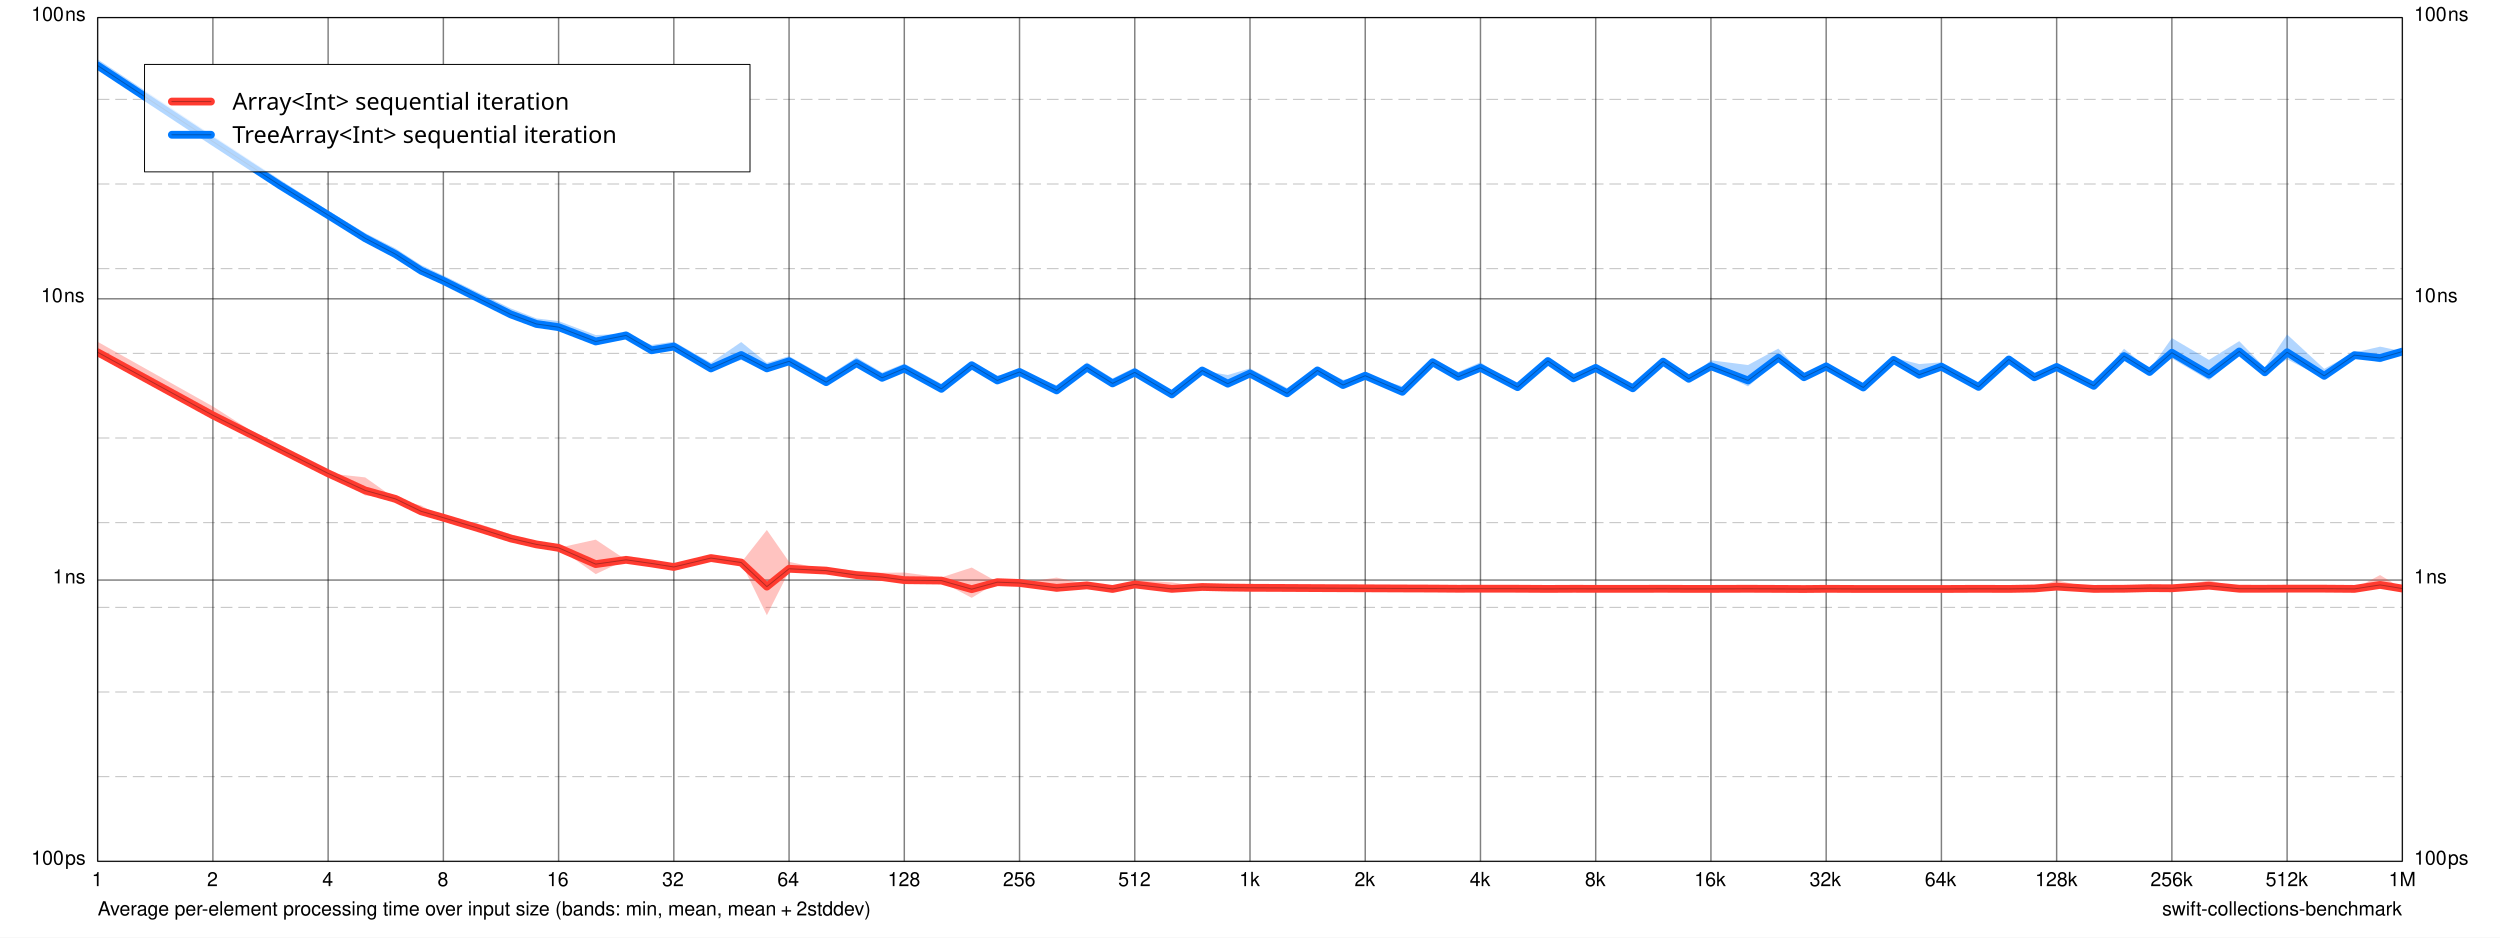
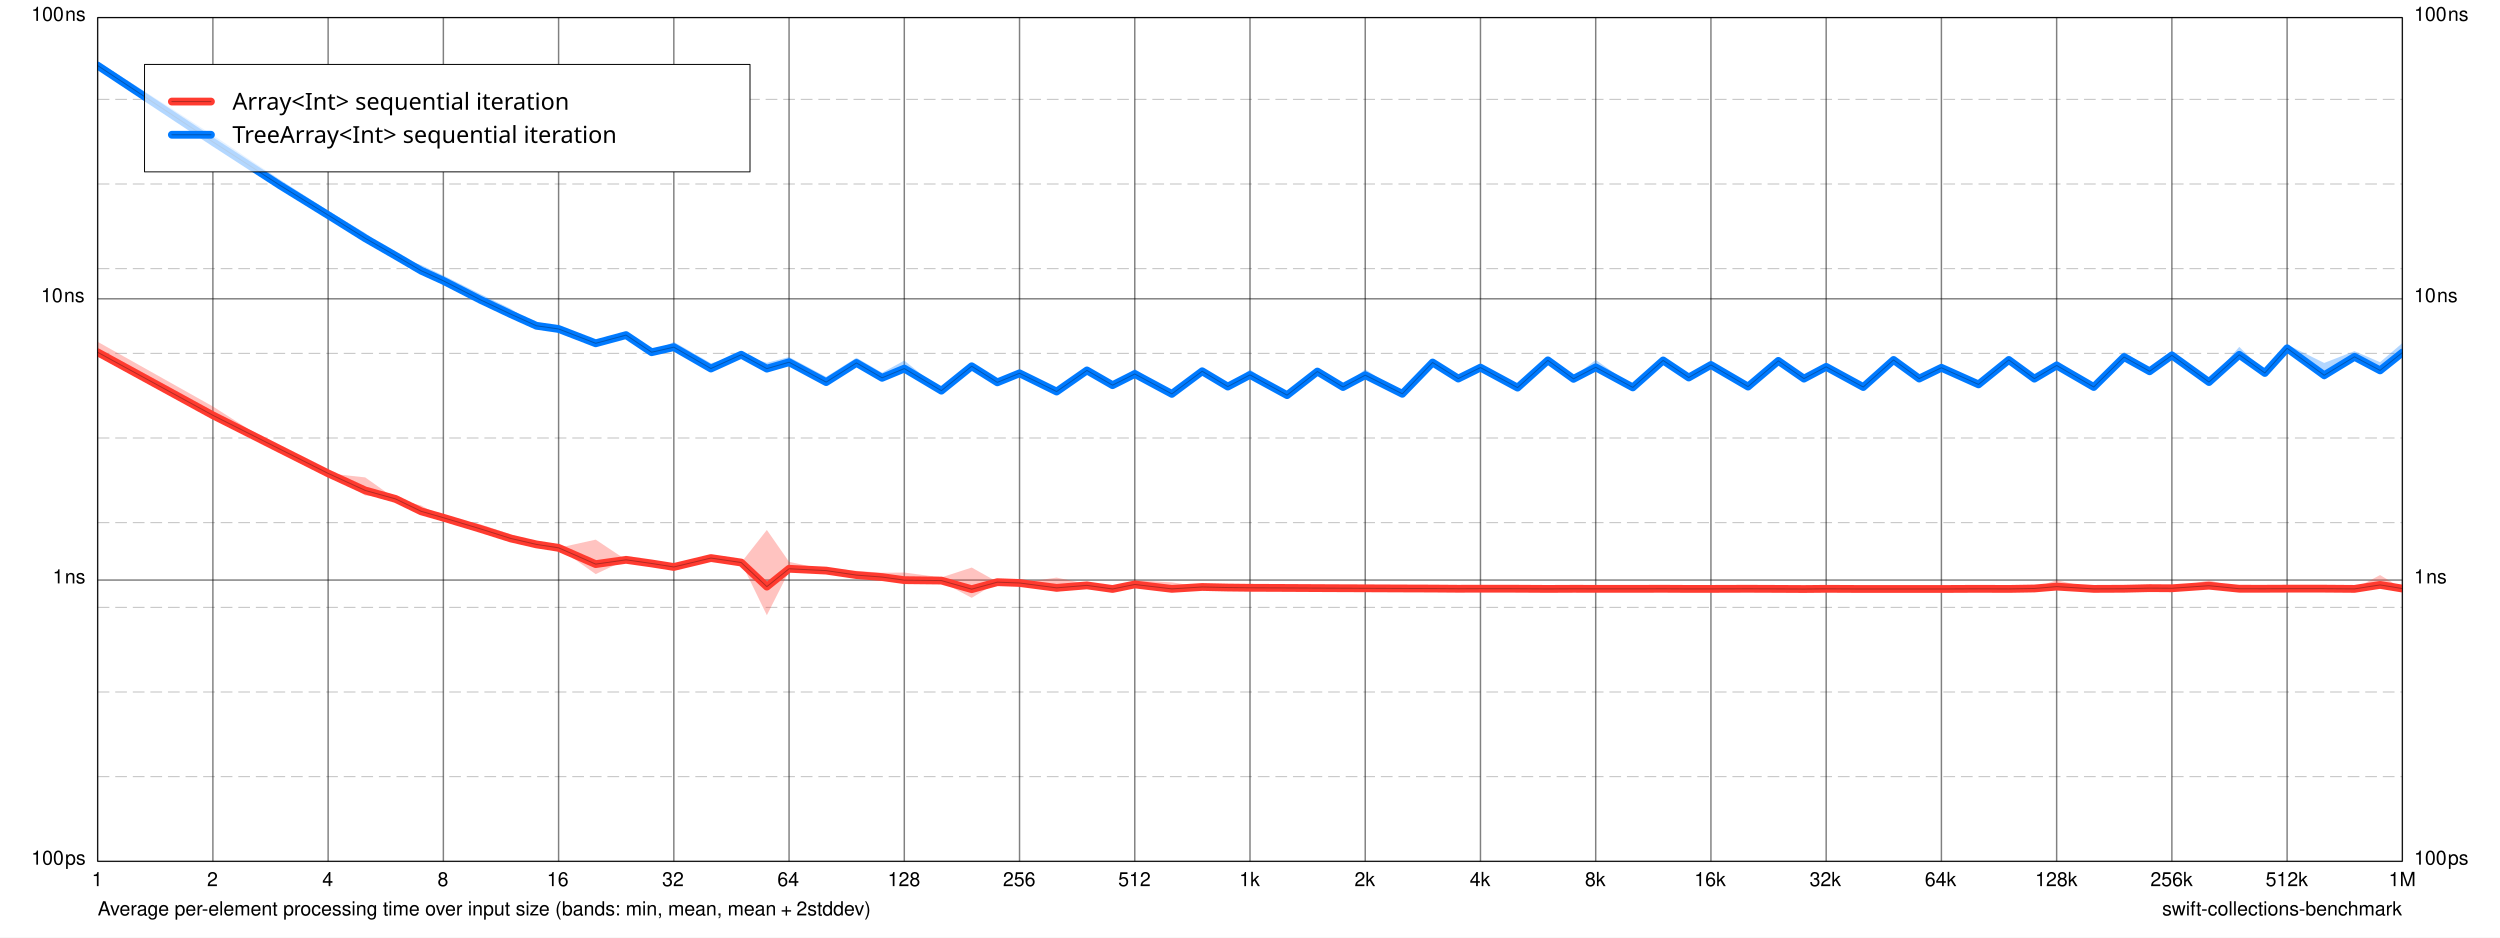
<svg xmlns="http://www.w3.org/2000/svg" xmlns:xlink="http://www.w3.org/1999/xlink" width="1280.0px" height="480.0px" viewBox="0.0 0.0 1280.0 480.0" version="1.1">
  <path d="M 0 0 L 0 480 L 1280 480 L 1280 0 z" fill="#FFFFFF" fill-opacity="1.0" stroke="none" />
  <text x="50" y="468.7" font-family="Helvetica" font-size="10" font-weight="normal" font-style="normal" fill="#000000" fill-opacity="1">Average per-element processing time over input size (bands: min, mean, mean + 2stddev)</text>
  <a xlink:href="https://github.com/apple/swift-collections-benchmark">
    <text x="1107" y="468.7" font-family="Helvetica" font-size="10" font-weight="normal" font-style="normal" fill="#000000" fill-opacity="1">swift-collections-benchmark</text>
  </a>
  <path d="M 50 9 L 50 441" fill="none" stroke-width="0.75" stroke="#000000" stroke-opacity="0.498" stroke-linecap="butt" stroke-linejoin="round" />
  <text x="47" y="453.7" font-family="Helvetica" font-size="10" font-weight="normal" font-style="normal" fill="#000000" fill-opacity="1">1</text>
  <path d="M 109 9 L 109 441" fill="none" stroke-width="0.75" stroke="#000000" stroke-opacity="0.498" stroke-linecap="butt" stroke-linejoin="round" />
  <text x="106" y="453.7" font-family="Helvetica" font-size="10" font-weight="normal" font-style="normal" fill="#000000" fill-opacity="1">2</text>
  <path d="M 168 9 L 168 441" fill="none" stroke-width="0.75" stroke="#000000" stroke-opacity="0.498" stroke-linecap="butt" stroke-linejoin="round" />
  <text x="165" y="453.7" font-family="Helvetica" font-size="10" font-weight="normal" font-style="normal" fill="#000000" fill-opacity="1">4</text>
  <path d="M 227 9 L 227 441" fill="none" stroke-width="0.75" stroke="#000000" stroke-opacity="0.498" stroke-linecap="butt" stroke-linejoin="round" />
  <text x="224" y="453.7" font-family="Helvetica" font-size="10" font-weight="normal" font-style="normal" fill="#000000" fill-opacity="1">8</text>
  <path d="M 286 9 L 286 441" fill="none" stroke-width="0.75" stroke="#000000" stroke-opacity="0.498" stroke-linecap="butt" stroke-linejoin="round" />
  <text x="280" y="453.7" font-family="Helvetica" font-size="10" font-weight="normal" font-style="normal" fill="#000000" fill-opacity="1">16</text>
  <path d="M 345 9 L 345 441" fill="none" stroke-width="0.75" stroke="#000000" stroke-opacity="0.498" stroke-linecap="butt" stroke-linejoin="round" />
  <text x="339" y="453.7" font-family="Helvetica" font-size="10" font-weight="normal" font-style="normal" fill="#000000" fill-opacity="1">32</text>
  <path d="M 404 9 L 404 441" fill="none" stroke-width="0.75" stroke="#000000" stroke-opacity="0.498" stroke-linecap="butt" stroke-linejoin="round" />
  <text x="398" y="453.7" font-family="Helvetica" font-size="10" font-weight="normal" font-style="normal" fill="#000000" fill-opacity="1">64</text>
  <path d="M 463 9 L 463 441" fill="none" stroke-width="0.75" stroke="#000000" stroke-opacity="0.498" stroke-linecap="butt" stroke-linejoin="round" />
  <text x="454.5" y="453.7" font-family="Helvetica" font-size="10" font-weight="normal" font-style="normal" fill="#000000" fill-opacity="1">128</text>
  <path d="M 522 9 L 522 441" fill="none" stroke-width="0.75" stroke="#000000" stroke-opacity="0.498" stroke-linecap="butt" stroke-linejoin="round" />
  <text x="513.5" y="453.7" font-family="Helvetica" font-size="10" font-weight="normal" font-style="normal" fill="#000000" fill-opacity="1">256</text>
  <path d="M 581 9 L 581 441" fill="none" stroke-width="0.75" stroke="#000000" stroke-opacity="0.498" stroke-linecap="butt" stroke-linejoin="round" />
  <text x="572.5" y="453.7" font-family="Helvetica" font-size="10" font-weight="normal" font-style="normal" fill="#000000" fill-opacity="1">512</text>
  <path d="M 640 9 L 640 441" fill="none" stroke-width="0.75" stroke="#000000" stroke-opacity="0.498" stroke-linecap="butt" stroke-linejoin="round" />
  <text x="634.5" y="453.7" font-family="Helvetica" font-size="10" font-weight="normal" font-style="normal" fill="#000000" fill-opacity="1">1k</text>
  <path d="M 699 9 L 699 441" fill="none" stroke-width="0.75" stroke="#000000" stroke-opacity="0.498" stroke-linecap="butt" stroke-linejoin="round" />
  <text x="693.5" y="453.7" font-family="Helvetica" font-size="10" font-weight="normal" font-style="normal" fill="#000000" fill-opacity="1">2k</text>
  <path d="M 758 9 L 758 441" fill="none" stroke-width="0.75" stroke="#000000" stroke-opacity="0.498" stroke-linecap="butt" stroke-linejoin="round" />
  <text x="752.5" y="453.7" font-family="Helvetica" font-size="10" font-weight="normal" font-style="normal" fill="#000000" fill-opacity="1">4k</text>
  <path d="M 817 9 L 817 441" fill="none" stroke-width="0.75" stroke="#000000" stroke-opacity="0.498" stroke-linecap="butt" stroke-linejoin="round" />
  <text x="811.5" y="453.7" font-family="Helvetica" font-size="10" font-weight="normal" font-style="normal" fill="#000000" fill-opacity="1">8k</text>
  <path d="M 876 9 L 876 441" fill="none" stroke-width="0.75" stroke="#000000" stroke-opacity="0.498" stroke-linecap="butt" stroke-linejoin="round" />
  <text x="867.5" y="453.7" font-family="Helvetica" font-size="10" font-weight="normal" font-style="normal" fill="#000000" fill-opacity="1">16k</text>
  <path d="M 935 9 L 935 441" fill="none" stroke-width="0.75" stroke="#000000" stroke-opacity="0.498" stroke-linecap="butt" stroke-linejoin="round" />
  <text x="926.5" y="453.7" font-family="Helvetica" font-size="10" font-weight="normal" font-style="normal" fill="#000000" fill-opacity="1">32k</text>
  <path d="M 994 9 L 994 441" fill="none" stroke-width="0.75" stroke="#000000" stroke-opacity="0.498" stroke-linecap="butt" stroke-linejoin="round" />
  <text x="985.5" y="453.7" font-family="Helvetica" font-size="10" font-weight="normal" font-style="normal" fill="#000000" fill-opacity="1">64k</text>
  <path d="M 1053 9 L 1053 441" fill="none" stroke-width="0.75" stroke="#000000" stroke-opacity="0.498" stroke-linecap="butt" stroke-linejoin="round" />
  <text x="1042" y="453.7" font-family="Helvetica" font-size="10" font-weight="normal" font-style="normal" fill="#000000" fill-opacity="1">128k</text>
  <path d="M 1112 9 L 1112 441" fill="none" stroke-width="0.75" stroke="#000000" stroke-opacity="0.498" stroke-linecap="butt" stroke-linejoin="round" />
  <text x="1101" y="453.7" font-family="Helvetica" font-size="10" font-weight="normal" font-style="normal" fill="#000000" fill-opacity="1">256k</text>
  <path d="M 1171 9 L 1171 441" fill="none" stroke-width="0.75" stroke="#000000" stroke-opacity="0.498" stroke-linecap="butt" stroke-linejoin="round" />
  <text x="1160" y="453.7" font-family="Helvetica" font-size="10" font-weight="normal" font-style="normal" fill="#000000" fill-opacity="1">512k</text>
  <path d="M 1230 9 L 1230 441" fill="none" stroke-width="0.75" stroke="#000000" stroke-opacity="0.498" stroke-linecap="butt" stroke-linejoin="round" />
  <text x="1223" y="453.7" font-family="Helvetica" font-size="10" font-weight="normal" font-style="normal" fill="#000000" fill-opacity="1">1M</text>
  <path d="M 50 441 L 1230 441" fill="none" stroke-width="0.75" stroke="#000000" stroke-opacity="0.498" stroke-linecap="butt" stroke-linejoin="round" />
  <text x="16" y="442.7" font-family="Helvetica" font-size="10" font-weight="normal" font-style="normal" fill="#000000" fill-opacity="1">100 ps</text>
  <text x="1236" y="442.7" font-family="Helvetica" font-size="10" font-weight="normal" font-style="normal" fill="#000000" fill-opacity="1">100 ps</text>
  <path d="M 50 297 L 1230 297" fill="none" stroke-width="0.75" stroke="#000000" stroke-opacity="0.498" stroke-linecap="butt" stroke-linejoin="round" />
  <text x="27" y="298.7" font-family="Helvetica" font-size="10" font-weight="normal" font-style="normal" fill="#000000" fill-opacity="1">1 ns</text>
  <text x="1236" y="298.7" font-family="Helvetica" font-size="10" font-weight="normal" font-style="normal" fill="#000000" fill-opacity="1">1 ns</text>
  <path d="M 50 153 L 1230 153" fill="none" stroke-width="0.75" stroke="#000000" stroke-opacity="0.498" stroke-linecap="butt" stroke-linejoin="round" />
  <text x="21" y="154.7" font-family="Helvetica" font-size="10" font-weight="normal" font-style="normal" fill="#000000" fill-opacity="1">10 ns</text>
  <text x="1236" y="154.7" font-family="Helvetica" font-size="10" font-weight="normal" font-style="normal" fill="#000000" fill-opacity="1">10 ns</text>
  <path d="M 50 9 L 1230 9" fill="none" stroke-width="0.75" stroke="#000000" stroke-opacity="0.498" stroke-linecap="butt" stroke-linejoin="round" />
  <text x="16" y="10.7" font-family="Helvetica" font-size="10" font-weight="normal" font-style="normal" fill="#000000" fill-opacity="1">100 ns</text>
  <text x="1236" y="10.7" font-family="Helvetica" font-size="10" font-weight="normal" font-style="normal" fill="#000000" fill-opacity="1">100 ns</text>
  <path d="M 50 397.65 L 1230 397.65" fill="none" stroke-width="0.5" stroke="#000000" stroke-opacity="0.259" stroke-linecap="butt" stroke-linejoin="round" stroke-dasharray="6 3" stroke-dashoffset="0" />
  <path d="M 50 354.3 L 1230 354.3" fill="none" stroke-width="0.5" stroke="#000000" stroke-opacity="0.259" stroke-linecap="butt" stroke-linejoin="round" stroke-dasharray="6 3" stroke-dashoffset="0" />
  <path d="M 50 310.96 L 1230 310.96" fill="none" stroke-width="0.5" stroke="#000000" stroke-opacity="0.259" stroke-linecap="butt" stroke-linejoin="round" stroke-dasharray="6 3" stroke-dashoffset="0" />
  <path d="M 50 267.61 L 1230 267.61" fill="none" stroke-width="0.5" stroke="#000000" stroke-opacity="0.259" stroke-linecap="butt" stroke-linejoin="round" stroke-dasharray="6 3" stroke-dashoffset="0" />
  <path d="M 50 224.26 L 1230 224.26" fill="none" stroke-width="0.5" stroke="#000000" stroke-opacity="0.259" stroke-linecap="butt" stroke-linejoin="round" stroke-dasharray="6 3" stroke-dashoffset="0" />
  <path d="M 50 180.91 L 1230 180.91" fill="none" stroke-width="0.5" stroke="#000000" stroke-opacity="0.259" stroke-linecap="butt" stroke-linejoin="round" stroke-dasharray="6 3" stroke-dashoffset="0" />
  <path d="M 50 137.56 L 1230 137.56" fill="none" stroke-width="0.5" stroke="#000000" stroke-opacity="0.259" stroke-linecap="butt" stroke-linejoin="round" stroke-dasharray="6 3" stroke-dashoffset="0" />
  <path d="M 50 94.213 L 1230 94.213" fill="none" stroke-width="0.5" stroke="#000000" stroke-opacity="0.259" stroke-linecap="butt" stroke-linejoin="round" stroke-dasharray="6 3" stroke-dashoffset="0" />
  <path d="M 50 50.865 L 1230 50.865" fill="none" stroke-width="0.5" stroke="#000000" stroke-opacity="0.259" stroke-linecap="butt" stroke-linejoin="round" stroke-dasharray="6 3" stroke-dashoffset="0" />
  <path d="M 74 33 L 74 88 L 384 88 L 384 33 z" fill="#FFFFFF" fill-opacity="1.0" stroke="none" />
  <clipPath id="clip-0">
    <path d="M 50 9 L 50 441 L 1230 441 L 1230 9 z" />
  </clipPath>
  <g clip-path="url(#clip-0)">
-     <path d="M 50 30.388L 109 69.482L 143.51 92.158L 168 107.86L 186.99 119.35L 202.51 127.23L 215.63 135.74L 227 141.07L 245.99 150.36L 261.51 157.92L 274.63 163.03L 286 164.4L 304.99 171.53L 320.51 170.9L 333.63 176.6L 345 174.95L 363.99 185.77L 379.51 175.13L 392.63 185.77L 404 182.36L 422.99 193.08L 438.51 183L 451.63 190.74L 463 186.16L 481.99 196.53L 497.51 185.42L 510.63 192.25L 522 190.39L 540.99 197.24L 556.51 185.55L 569.63 193.74L 581 188.15L 599.99 201.91L 615.51 189.69L 628.63 192L 640 188.61L 658.99 198.67L 674.51 188.12L 687.63 194.44L 699 192.33L 717.99 197.72L 733.51 183.58L 746.63 190.44L 758 185.5L 776.99 198.05L 792.51 184.65L 805.63 193.16L 817 187.52L 835.99 198.58L 851.51 184.91L 864.63 193.84L 876 184.46L 894.99 186.9L 910.51 178.47L 923.63 192.44L 935 185.28L 953.99 198.29L 969.51 183.1L 982.63 186.41L 994 185.5L 1013 197.55L 1028.5 182.47L 1041.6 191.28L 1053 186.2L 1072 197.27L 1087.5 178.55L 1100.6 189.28L 1112 173.08L 1131 184.27L 1146.5 174.66L 1159.6 188.23L 1171 171.25L 1190 188.83L 1205.5 180.49L 1218.6 177.48L 1230 179.86L 1230 180.08L 1218.6 185.49L 1205.5 182.32L 1190 193.75L 1171 183.94L 1159.6 191.49L 1146.5 181.94L 1131 194.67L 1112 183.49L 1100.6 190.87L 1087.5 183.72L 1072 197.65L 1053 188.48L 1041.6 193.88L 1028.5 184.64L 1013 198.28L 994 188.54L 982.63 193.91L 969.51 184.68L 953.99 198.42L 935 188.46L 923.63 193.4L 910.51 184.89L 894.99 197.85L 876 188.6L 864.63 193.96L 851.51 185.24L 835.99 198.88L 817 188.65L 805.63 193.94L 792.51 184.94L 776.99 198.27L 758 189.31L 746.63 193.86L 733.51 186.14L 717.99 201.65L 699 192.37L 687.63 198.13L 674.51 190.22L 658.99 202.37L 640 192.17L 628.63 198.09L 615.51 189.7L 599.99 201.92L 581 191.59L 569.63 197.23L 556.51 189.1L 540.99 200.86L 522 190.47L 510.63 195.72L 497.51 187.55L 481.99 200L 463 189.56L 451.63 194.42L 438.51 186.99L 422.99 196.61L 404 185.94L 392.63 189.65L 379.51 184.3L 363.99 189.68L 345 178.36L 333.63 180.34L 320.51 172.01L 304.99 176.06L 286 168.64L 274.63 166.91L 261.51 162.1L 245.99 154.32L 227 144.77L 215.63 139.65L 202.51 131.22L 186.99 122.96L 168 110.97L 143.51 96.048L 109 73.547L 50 34.749" fill="#007AFF" fill-opacity="0.302" stroke="none" />
+     <path d="M 50 31.434L 109 69.167L 143.51 92.158L 168 107.86L 186.99 119.35L 202.51 130.92L 215.63 135.75L 227 141.07L 245.99 150.62L 261.51 158.13L 274.63 166.46L 286 168.44L 304.99 175.51L 320.51 170.35L 333.63 180.34L 345 175.07L 363.99 185.98L 379.51 181.62L 392.63 185.78L 404 182.81L 422.99 192.96L 438.51 183.16L 451.63 190.85L 463 184.62L 481.99 199.97L 497.51 187.46L 510.63 195.73L 522 191.1L 540.99 199.53L 556.51 189.05L 569.63 197.09L 581 188.93L 599.99 200.93L 615.51 188.94L 628.63 197.9L 640 189.21L 658.99 202.3L 674.51 190.16L 687.63 197.95L 699 189.1L 717.99 201.33L 733.51 184.65L 746.63 193.62L 758 187.15L 776.99 198.15L 792.51 183.35L 805.63 193.08L 817 184.3L 835.99 197.62L 851.51 183.45L 864.63 192.59L 876 185.27L 894.99 196.97L 910.51 184.56L 923.63 193.65L 935 187.58L 953.99 197.41L 969.51 183.36L 982.63 193.38L 994 187.73L 1013 196.26L 1028.5 183.73L 1041.6 193.65L 1053 184.57L 1072 197.75L 1087.5 180.24L 1100.6 188.61L 1112 179.78L 1131 195.46L 1146.5 177.59L 1159.6 190.64L 1171 176.43L 1190 185.83L 1205.5 179.78L 1218.6 185.44L 1230 175.66L 1230 182.36L 1218.6 191.19L 1205.5 183.76L 1190 194.51L 1171 179.03L 1159.6 191.07L 1146.5 183.18L 1131 195.66L 1112 182.72L 1100.6 190.64L 1087.5 183.75L 1072 198.28L 1053 188.06L 1041.6 193.94L 1028.5 184.5L 1013 197L 994 188.51L 982.63 193.98L 969.51 184.64L 953.99 198.43L 935 187.91L 923.63 193.94L 910.51 184.85L 894.99 198.29L 876 187.43L 864.63 193.54L 851.51 184.94L 835.99 198.62L 817 189.44L 805.63 194.29L 792.51 184.93L 776.99 198.57L 758 188.58L 746.63 193.9L 733.51 185.95L 717.99 201.72L 699 193.18L 687.63 198.23L 674.51 190.25L 658.99 202.32L 640 192.95L 628.63 197.94L 615.51 190.5L 599.99 201.93L 581 192.41L 569.63 197.25L 556.51 189.87L 540.99 200.8L 522 191.14L 510.63 195.77L 497.51 187.55L 481.99 200.04L 463 190.23L 451.63 194.38L 438.51 186.8L 422.99 196.61L 404 186.43L 392.63 189.82L 379.51 181.62L 363.99 189.68L 345 178.73L 333.63 180.34L 320.51 172.01L 304.99 175.87L 286 168.44L 274.63 166.91L 261.51 161.85L 245.99 154.58L 227 144.77L 215.63 139.64L 202.51 130.92L 186.99 122.96L 168 110.97L 143.51 96.048L 109 73.917L 50 34.363" fill="#007AFF" fill-opacity="0.302" stroke="none" />
    <path d="M 50 175L 109 208.12L 143.51 230.06L 168 242.38L 186.99 244.43L 202.51 255.45L 215.63 258.85L 227 265.07L 245.99 268.45L 261.51 273.53L 274.63 278.73L 286 280.5L 304.99 276.29L 320.51 286.63L 333.63 288.49L 345 289.28L 363.99 285.72L 379.51 288.02L 392.63 271.33L 404 287.65L 422.99 291.73L 438.51 292.27L 451.63 293.25L 463 293.14L 481.99 295.65L 497.51 290.58L 510.63 297.9L 522 298.48L 540.99 295.73L 556.51 299.02L 569.63 301.35L 581 297.12L 599.99 298.17L 615.51 300.53L 628.63 300.38L 640 300.51L 658.99 300.81L 674.51 300.95L 687.63 301.01L 699 301.14L 717.99 301.18L 733.51 301.26L 746.63 301.17L 758 301.33L 776.99 301.38L 792.51 301.29L 805.63 301.46L 817 301.47L 835.99 301.48L 851.51 301.25L 864.63 301.49L 876 301.48L 894.99 301.32L 910.51 301.5L 923.63 301.44L 935 301.28L 953.99 301.38L 969.51 301.54L 982.63 301.54L 994 301.54L 1013 301.22L 1028.5 301.33L 1041.6 300.99L 1053 297.05L 1072 301.44L 1087.5 301.17L 1100.6 300.44L 1112 301.16L 1131 297.1L 1146.5 301.09L 1159.6 301.18L 1171 301L 1190 300.88L 1205.5 301.42L 1218.6 294.42L 1230 301.32L 1230 301.36L 1218.6 301.36L 1205.5 301.55L 1190 301.56L 1171 301.52L 1159.6 301.53L 1146.5 301.55L 1131 300.88L 1112 301.22L 1100.6 301.37L 1087.5 301.54L 1072 301.54L 1053 301.56L 1041.6 301.41L 1028.5 301.6L 1013 301.56L 994 301.57L 982.63 301.55L 969.51 301.55L 953.99 301.62L 935 301.53L 923.63 301.63L 910.51 301.51L 894.99 301.5L 876 301.52L 864.63 301.54L 851.51 301.51L 835.99 301.5L 817 301.49L 805.63 301.46L 792.51 301.6L 776.99 301.45L 758 301.43L 746.63 301.54L 733.51 301.36L 717.99 301.33L 699 301.24L 687.63 301.22L 674.51 301.16L 658.99 301.1L 640 301.1L 628.63 300.98L 615.51 300.53L 599.99 302.73L 581 300.01L 569.63 301.63L 556.51 299.96L 540.99 302.94L 522 298.48L 510.63 298.13L 497.51 306.1L 481.99 297.82L 463 298.48L 451.63 296.26L 438.51 295.23L 422.99 292.3L 404 292.52L 392.63 314.99L 379.51 288.02L 363.99 285.72L 345 290.65L 333.63 288.49L 320.51 286.63L 304.99 293.95L 286 280.5L 274.63 278.73L 261.51 276.48L 245.99 271.64L 227 265.07L 215.63 262.88L 202.51 255.45L 186.99 253.65L 168 242.38L 143.51 230.06L 109 214.34L 50 182.39" fill="#FF3B30" fill-opacity="0.302" stroke="none" />
-     <path d="M 50 33.58L 109 72.46L 143.51 95.008L 168 110.14L 186.99 122L 202.51 130.15L 215.63 138.6L 227 143.78L 245.99 153.26L 261.51 160.98L 274.63 165.87L 286 167.51L 304.99 174.84L 320.51 171.72L 333.63 179.34L 345 177.45L 363.99 188.64L 379.51 181.77L 392.63 188.61L 404 184.99L 422.99 195.67L 438.51 185.92L 451.63 193.44L 463 188.66L 481.99 199.08L 497.51 186.99L 510.63 194.8L 522 190.45L 540.99 199.89L 556.51 188.16L 569.63 196.3L 581 190.67L 599.99 201.92L 615.51 189.7L 628.63 196.44L 640 191.22L 658.99 201.38L 674.51 189.66L 687.63 197.14L 699 192.36L 717.99 200.6L 733.51 185.46L 746.63 192.95L 758 188.29L 776.99 198.22L 792.51 184.86L 805.63 193.73L 817 188.35L 835.99 198.8L 851.51 185.16L 864.63 193.93L 876 187.49L 894.99 194.8L 910.51 183.15L 923.63 193.14L 935 187.61L 953.99 198.39L 969.51 184.27L 982.63 191.86L 994 187.73L 1013 198.09L 1028.5 184.06L 1041.6 193.19L 1053 187.88L 1072 197.55L 1087.5 182.33L 1100.6 190.45L 1112 180.6L 1131 191.78L 1146.5 179.95L 1159.6 190.62L 1171 180.37L 1190 192.43L 1205.5 181.83L 1218.6 183.3L 1230 180.02" fill="none" stroke-width="4" stroke="#007AFF" stroke-opacity="1" stroke-linecap="round" stroke-linejoin="round" />
+     <path d="M 50 33.585L 109 72.641L 143.51 95.008L 168 110.14L 186.99 122L 202.51 130.92L 215.63 138.6L 227 143.78L 245.99 153.52L 261.51 160.86L 274.63 166.79L 286 168.44L 304.99 175.77L 320.51 171.57L 333.63 180.34L 345 177.75L 363.99 188.69L 379.51 181.62L 392.63 188.74L 404 185.46L 422.99 195.64L 438.51 185.83L 451.63 193.44L 463 188.71L 481.99 200.02L 497.51 187.53L 510.63 195.76L 522 191.13L 540.99 200.47L 556.51 189.66L 569.63 197.21L 581 191.48L 599.99 201.67L 615.51 190.09L 628.63 197.93L 640 191.95L 658.99 202.31L 674.51 190.23L 687.63 198.16L 699 192.09L 717.99 201.62L 733.51 185.61L 746.63 193.83L 758 188.21L 776.99 198.46L 792.51 184.51L 805.63 193.97L 817 188.06L 835.99 198.35L 851.51 184.55L 864.63 193.29L 876 186.86L 894.99 197.94L 910.51 184.77L 923.63 193.86L 935 187.82L 953.99 198.16L 969.51 184.3L 982.63 193.83L 994 188.3L 1013 196.81L 1028.5 184.3L 1041.6 193.87L 1053 187.13L 1072 198.14L 1087.5 182.81L 1100.6 190.1L 1112 181.94L 1131 195.61L 1146.5 181.67L 1159.6 190.96L 1171 178.34L 1190 192.13L 1205.5 182.7L 1218.6 189.64L 1230 180.54" fill="none" stroke-width="4" stroke="#007AFF" stroke-opacity="1" stroke-linecap="round" stroke-linejoin="round" />
    <path d="M 50 180.37L 109 212.65L 143.51 230.06L 168 242.38L 186.99 251.11L 202.51 255.45L 215.63 261.8L 227 265.07L 245.99 270.79L 261.51 275.7L 274.63 278.73L 286 280.5L 304.99 288.83L 320.51 286.63L 333.63 288.49L 345 290.29L 363.99 285.72L 379.51 288.02L 392.63 300.35L 404 291.21L 422.99 292.15L 438.51 294.45L 451.63 295.46L 463 297.04L 481.99 297.25L 497.51 301.66L 510.63 298.07L 522 298.48L 540.99 300.98L 556.51 299.71L 569.63 301.56L 581 299.24L 599.99 301.5L 615.51 300.53L 628.63 300.82L 640 300.95L 658.99 301.03L 674.51 301.11L 687.63 301.17L 699 301.21L 717.99 301.29L 733.51 301.34L 746.63 301.44L 758 301.4L 776.99 301.43L 792.51 301.52L 805.63 301.46L 817 301.48L 835.99 301.49L 851.51 301.45L 864.63 301.52L 876 301.51L 894.99 301.45L 910.51 301.51L 923.63 301.58L 935 301.47L 953.99 301.56L 969.51 301.55L 982.63 301.55L 994 301.56L 1013 301.47L 1028.5 301.53L 1041.6 301.3L 1053 300.35L 1072 301.51L 1087.5 301.44L 1100.6 301.12L 1112 301.2L 1131 299.87L 1146.5 301.43L 1159.6 301.44L 1171 301.39L 1190 301.39L 1205.5 301.51L 1218.6 299.47L 1230 301.35" fill="none" stroke-width="4" stroke="#FF3B30" stroke-opacity="1" stroke-linecap="round" stroke-linejoin="round" />
-     <path d="M 50 33.58L 109 72.46L 143.51 95.008L 168 110.14L 186.99 122L 202.51 130.15L 215.63 138.6L 227 143.78L 245.99 153.26L 261.51 160.98L 274.63 165.87L 286 167.51L 304.99 174.84L 320.51 171.72L 333.63 179.34L 345 177.45L 363.99 188.64L 379.51 181.77L 392.63 188.61L 404 184.99L 422.99 195.67L 438.51 185.92L 451.63 193.44L 463 188.66L 481.99 199.08L 497.51 186.99L 510.63 194.8L 522 190.45L 540.99 199.89L 556.51 188.16L 569.63 196.3L 581 190.67L 599.99 201.92L 615.51 189.7L 628.63 196.44L 640 191.22L 658.99 201.38L 674.51 189.66L 687.63 197.14L 699 192.36L 717.99 200.6L 733.51 185.46L 746.63 192.95L 758 188.29L 776.99 198.22L 792.51 184.86L 805.63 193.73L 817 188.35L 835.99 198.8L 851.51 185.16L 864.63 193.93L 876 187.49L 894.99 194.8L 910.51 183.15L 923.63 193.14L 935 187.61L 953.99 198.39L 969.51 184.27L 982.63 191.86L 994 187.73L 1013 198.09L 1028.5 184.06L 1041.6 193.19L 1053 187.88L 1072 197.55L 1087.5 182.33L 1100.6 190.45L 1112 180.6L 1131 191.78L 1146.5 179.95L 1159.6 190.62L 1171 180.37L 1190 192.43L 1205.5 181.83L 1218.6 183.3L 1230 180.02" fill="none" stroke-width="0.5" stroke="#000000" stroke-opacity="0.302" stroke-linecap="round" stroke-linejoin="round" />
+     <path d="M 50 33.585L 109 72.641L 143.51 95.008L 168 110.14L 186.99 122L 202.51 130.92L 215.63 138.6L 227 143.78L 245.99 153.52L 261.51 160.86L 274.63 166.79L 286 168.44L 304.99 175.77L 320.51 171.57L 333.63 180.34L 345 177.75L 363.99 188.69L 379.51 181.62L 392.63 188.74L 404 185.46L 422.99 195.64L 438.51 185.83L 451.63 193.44L 463 188.71L 481.99 200.02L 497.51 187.53L 510.63 195.76L 522 191.13L 540.99 200.47L 556.51 189.66L 569.63 197.21L 581 191.48L 599.99 201.67L 615.51 190.09L 628.63 197.93L 640 191.95L 658.99 202.31L 674.51 190.23L 687.63 198.16L 699 192.09L 717.99 201.62L 733.51 185.61L 746.63 193.83L 758 188.21L 776.99 198.46L 792.51 184.51L 805.63 193.97L 817 188.06L 835.99 198.35L 851.51 184.55L 864.63 193.29L 876 186.86L 894.99 197.94L 910.51 184.77L 923.63 193.86L 935 187.82L 953.99 198.16L 969.51 184.3L 982.63 193.83L 994 188.3L 1013 196.81L 1028.5 184.3L 1041.6 193.87L 1053 187.13L 1072 198.14L 1087.5 182.81L 1100.6 190.1L 1112 181.94L 1131 195.61L 1146.5 181.67L 1159.6 190.96L 1171 178.34L 1190 192.13L 1205.5 182.7L 1218.6 189.64L 1230 180.54" fill="none" stroke-width="0.5" stroke="#000000" stroke-opacity="0.302" stroke-linecap="round" stroke-linejoin="round" />
    <path d="M 50 180.37L 109 212.65L 143.51 230.06L 168 242.38L 186.99 251.11L 202.51 255.45L 215.63 261.8L 227 265.07L 245.99 270.79L 261.51 275.7L 274.63 278.73L 286 280.5L 304.99 288.83L 320.51 286.63L 333.63 288.49L 345 290.29L 363.99 285.72L 379.51 288.02L 392.63 300.35L 404 291.21L 422.99 292.15L 438.51 294.45L 451.63 295.46L 463 297.04L 481.99 297.25L 497.51 301.66L 510.63 298.07L 522 298.48L 540.99 300.98L 556.51 299.71L 569.63 301.56L 581 299.24L 599.99 301.5L 615.51 300.53L 628.63 300.82L 640 300.95L 658.99 301.03L 674.51 301.11L 687.63 301.17L 699 301.21L 717.99 301.29L 733.51 301.34L 746.63 301.44L 758 301.4L 776.99 301.43L 792.51 301.52L 805.63 301.46L 817 301.48L 835.99 301.49L 851.51 301.45L 864.63 301.52L 876 301.51L 894.99 301.45L 910.51 301.51L 923.63 301.58L 935 301.47L 953.99 301.56L 969.51 301.55L 982.63 301.55L 994 301.56L 1013 301.47L 1028.5 301.53L 1041.6 301.3L 1053 300.35L 1072 301.51L 1087.5 301.44L 1100.6 301.12L 1112 301.2L 1131 299.87L 1146.5 301.43L 1159.6 301.44L 1171 301.39L 1190 301.39L 1205.5 301.51L 1218.6 299.47L 1230 301.35" fill="none" stroke-width="0.5" stroke="#000000" stroke-opacity="0.302" stroke-linecap="round" stroke-linejoin="round" />
  </g>
  <path d="M 74 33 L 74 88 L 384 88 L 384 33 z" fill="#FFFFFF" fill-opacity="0.702" stroke-width="0.5" stroke="#000000" stroke-opacity="1" stroke-linecap="round" stroke-linejoin="round" />
  <path d="M 88 52 L 108 52" fill="none" stroke-width="4" stroke="#FF3B30" stroke-opacity="1" stroke-linecap="round" stroke-linejoin="round" />
  <path d="M 88 52 L 108 52" fill="none" stroke-width="0.5" stroke="#000000" stroke-opacity="0.302" stroke-linecap="round" stroke-linejoin="round" />
  <text x="119" y="56.17" font-family="Menlo" font-size="12" font-weight="normal" font-style="normal" fill="#000000" fill-opacity="1">Array&lt;Int&gt; sequential iteration</text>
  <path d="M 88 69 L 108 69" fill="none" stroke-width="4" stroke="#007AFF" stroke-opacity="1" stroke-linecap="round" stroke-linejoin="round" />
  <path d="M 88 69 L 108 69" fill="none" stroke-width="0.5" stroke="#000000" stroke-opacity="0.302" stroke-linecap="round" stroke-linejoin="round" />
  <text x="119" y="73.17" font-family="Menlo" font-size="12" font-weight="normal" font-style="normal" fill="#000000" fill-opacity="1">TreeArray&lt;Int&gt; sequential iteration</text>
  <path d="M 50 9 L 50 441 L 1230 441 L 1230 9 z" fill="none" stroke-width="0.5" stroke="#000000" stroke-opacity="1" stroke-linecap="round" stroke-linejoin="round" />
</svg>
